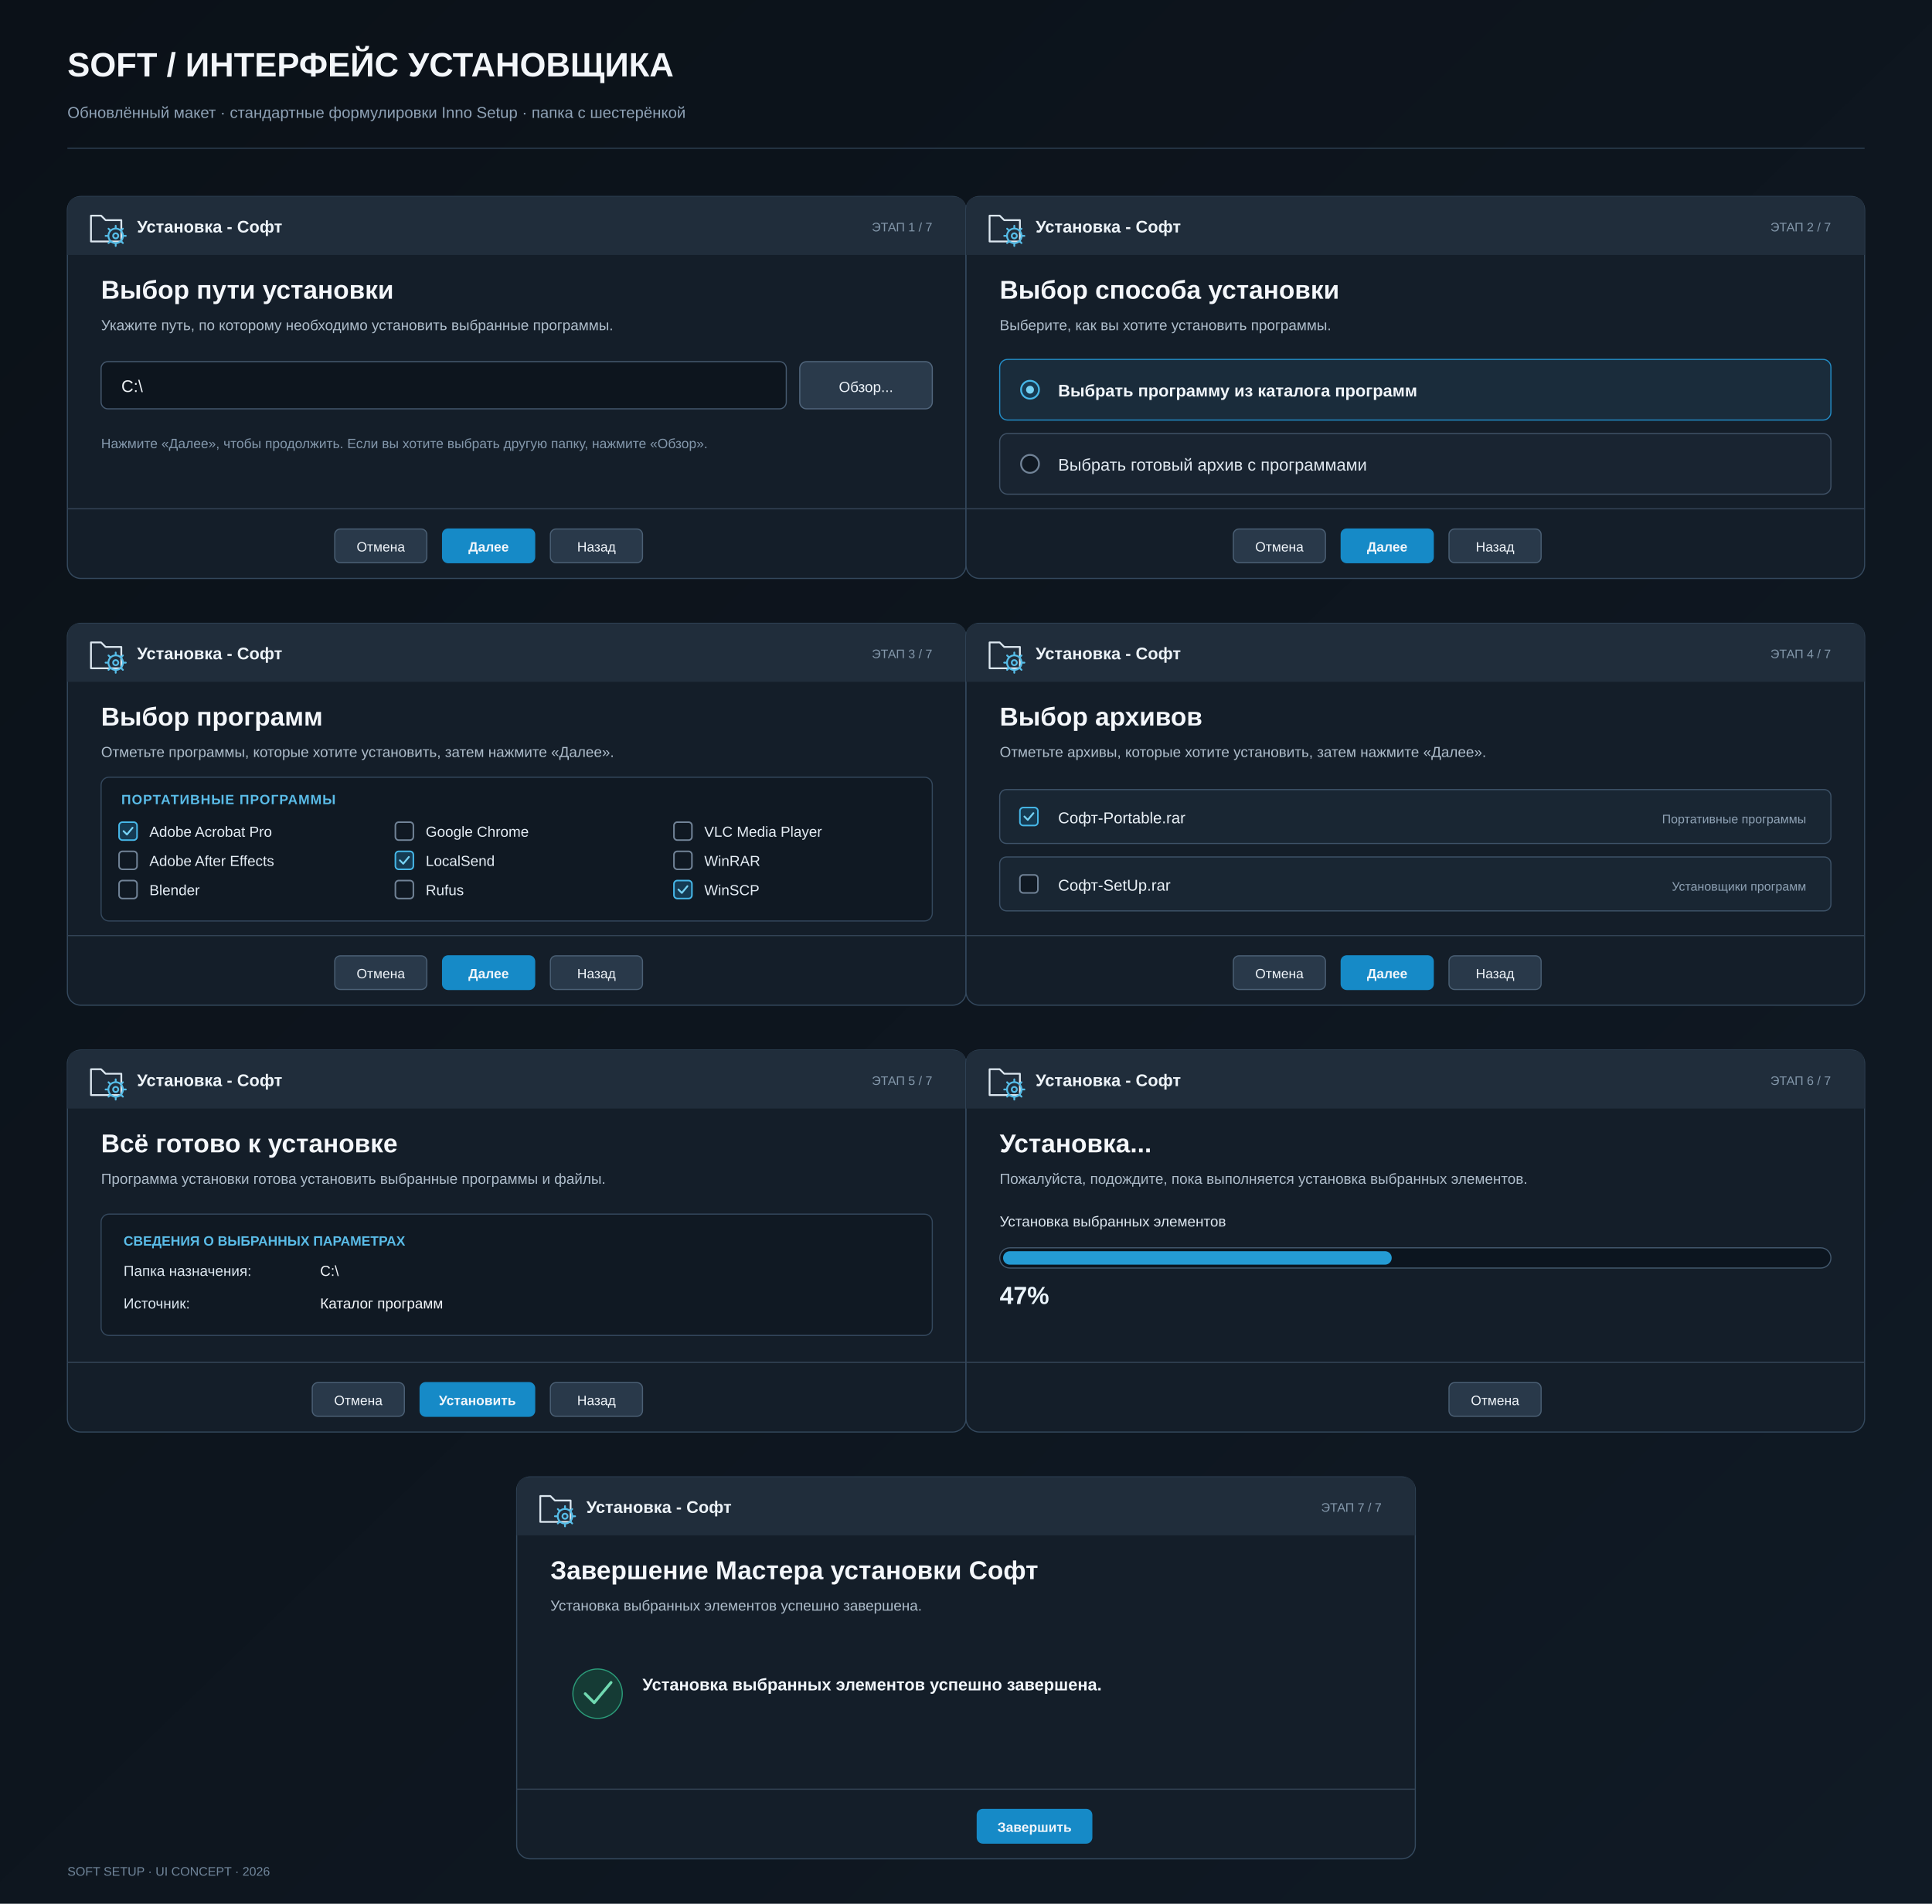
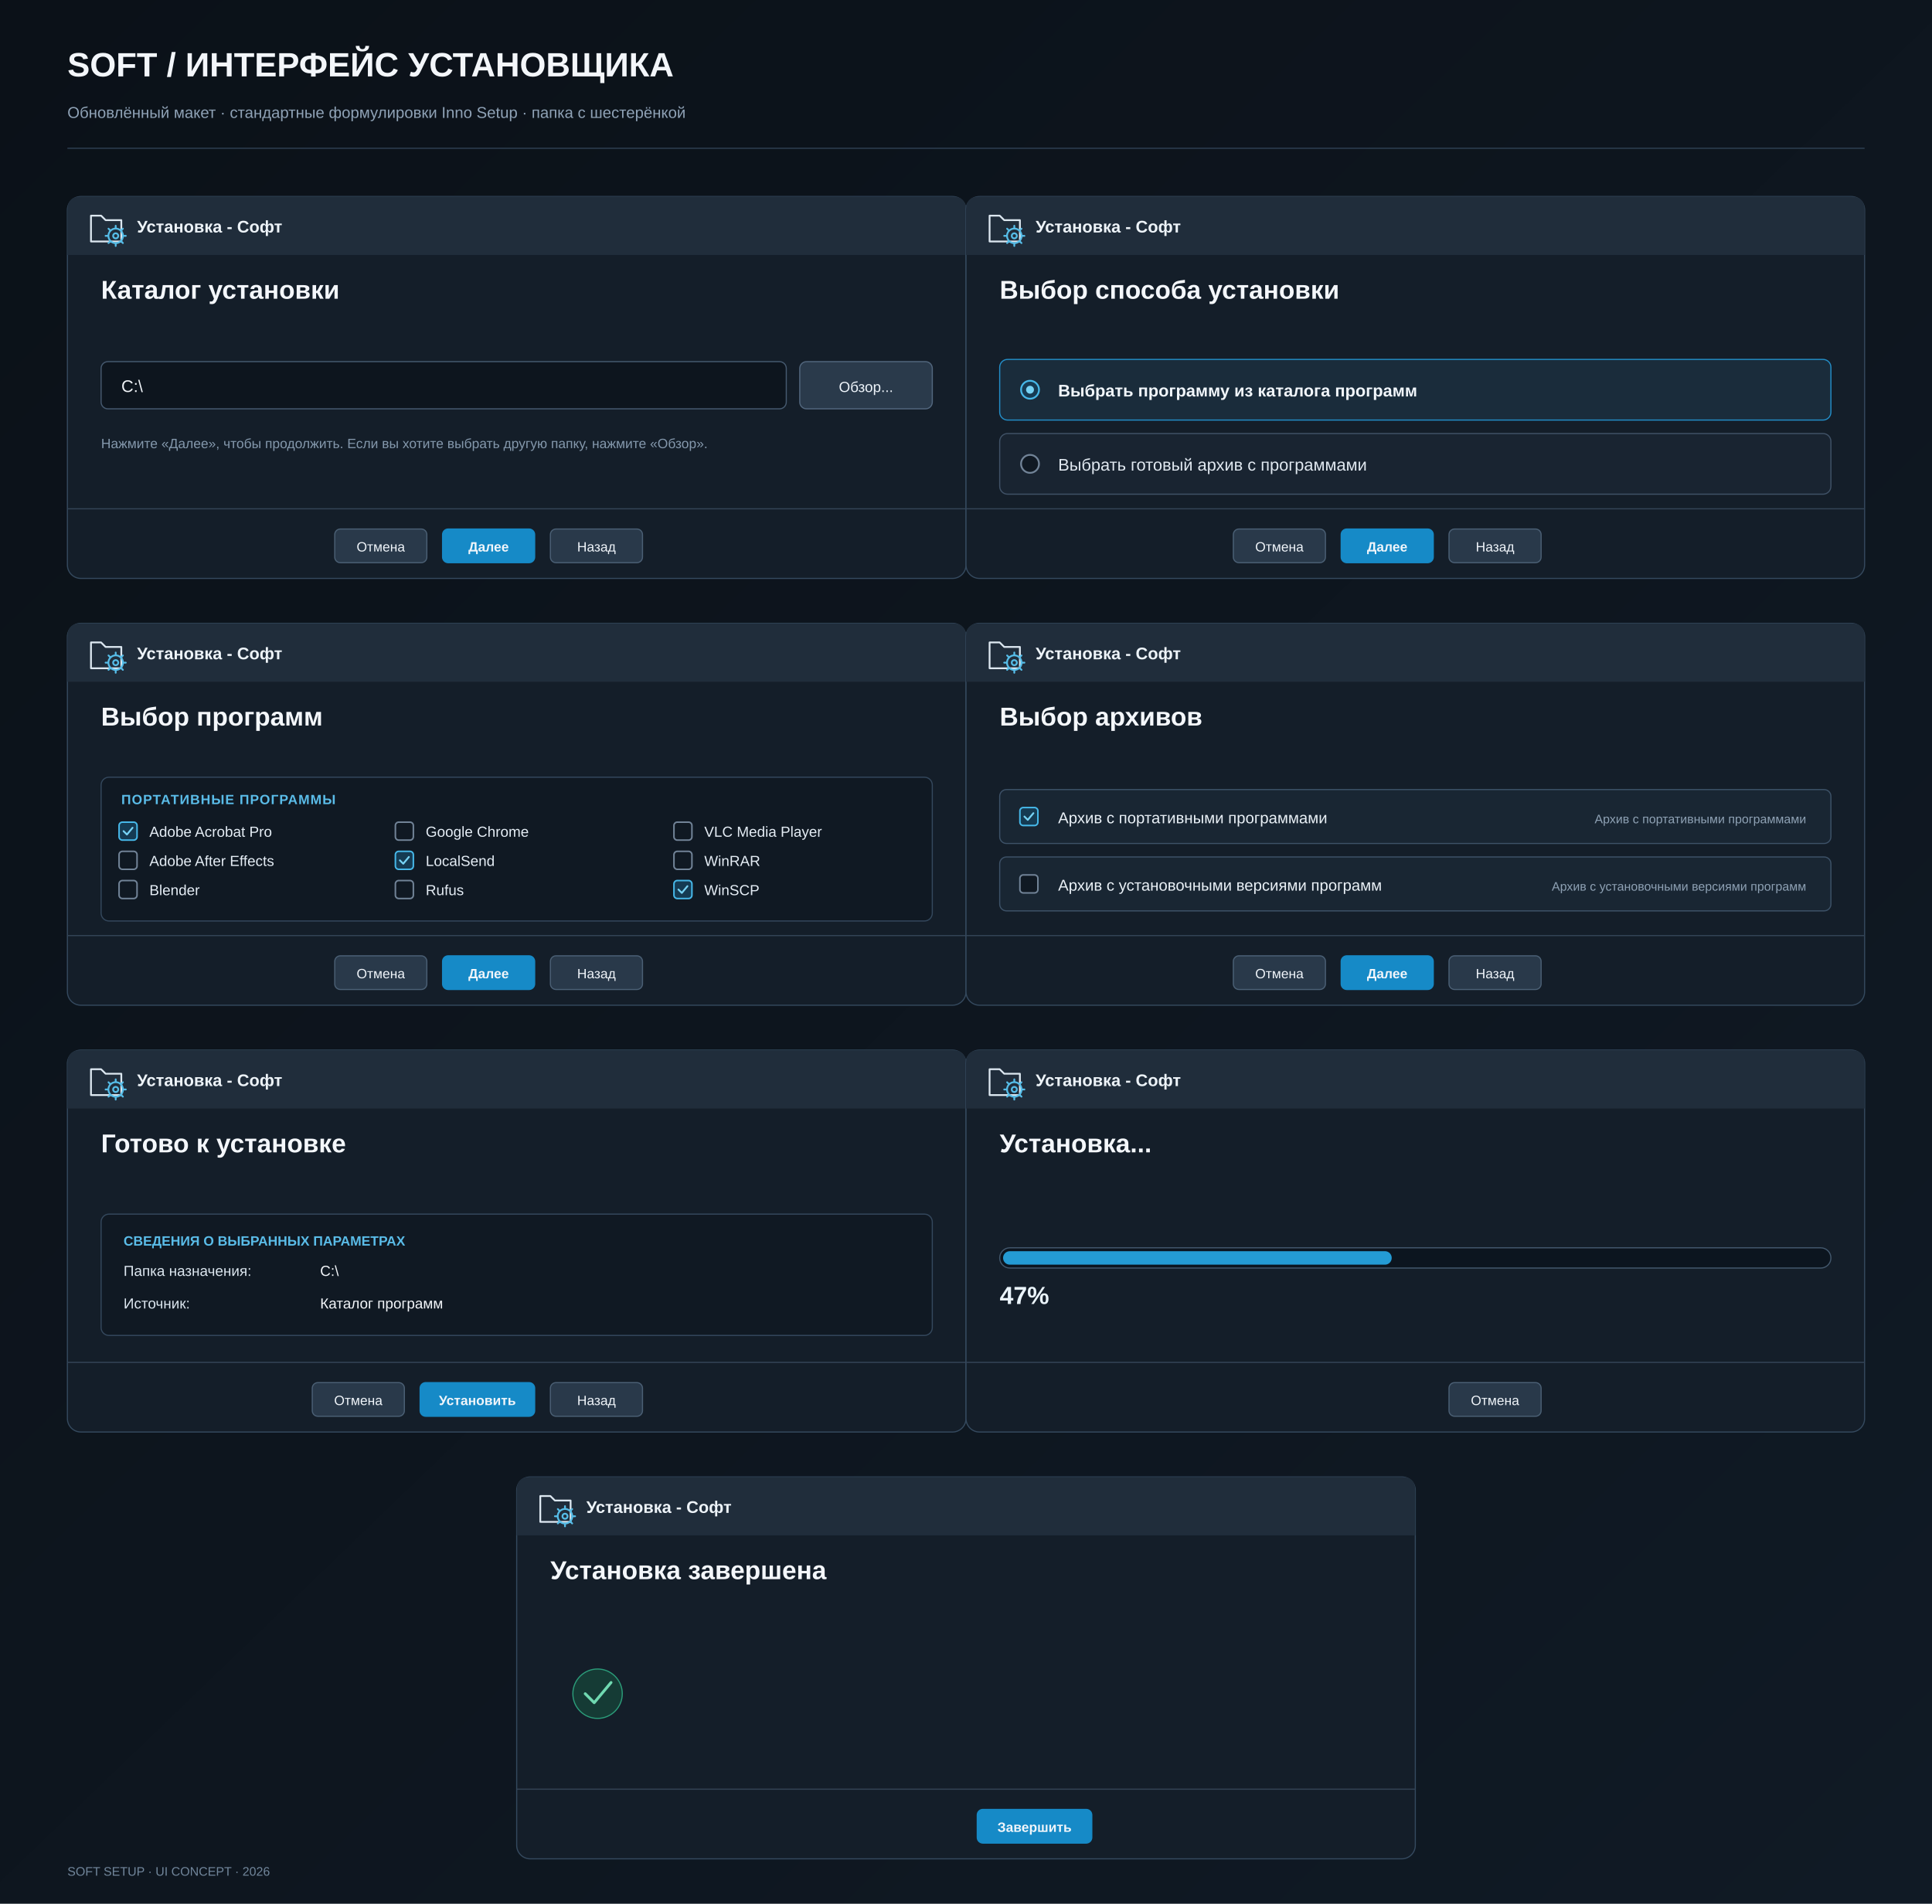
<svg xmlns="http://www.w3.org/2000/svg" width="1720" height="1695" viewBox="0 0 1720 1695">
  <defs>
    <linearGradient id="bg" x1="0" y1="0" x2="1" y2="1">
      <stop offset="0" stop-color="#0b1118" />
      <stop offset="1" stop-color="#101a25" />
    </linearGradient>
  </defs>
  <rect width="1720" height="1695" fill="url(#bg)" />
  <text x="60" y="68" font-family="Segoe UI,Arial,sans-serif" font-size="30" font-weight="700" fill="#f3f6fa">SOFT / ИНТЕРФЕЙС УСТАНОВЩИКА</text>
  <text x="60" y="105" font-family="Segoe UI,Arial,sans-serif" font-size="14" fill="#8fa2b6">Обновлённый макет · стандартные формулировки Inno Setup · папка с шестерёнкой</text>
  <path d="M60 132H1660" stroke="#2e4053" />
  <g font-family="Segoe UI,Arial,sans-serif">
    <g transform="translate(60 175)">
      <rect width="800" height="340" rx="12" fill="#141e29" stroke="#34495e" />
      <path d="M12 0H788Q800 0 800 12V52H0V12Q0 0 12 0Z" fill="#202d3b" />
      <g transform="translate(20 12)" fill="none" stroke="#dce7f0" stroke-width="1.6" stroke-linecap="round" stroke-linejoin="round">
        <path d="M1 14V5H10L14 9H28V28H1Z" />
        <circle cx="23" cy="23" r="6.5" stroke="#56bde8" />
        <circle cx="23" cy="23" r="2.3" stroke="#56bde8" />
        <path d="M23 14V16M23 30V32M14 23H16M30 23H32M16.6 16.6L18 18M28 28L29.4 29.4M29.4 16.6L28 18M18 28L16.6 29.4" stroke="#56bde8" />
      </g>
      <text x="62" y="32" font-size="15" font-weight="600" fill="#edf3f8">Установка - Софт</text>
-       <text x="770" y="31" text-anchor="end" font-size="11" fill="#8397aa">ЭТАП 1 / 7</text>
-       <text x="30" y="91" font-size="23" font-weight="600" fill="#f4f7fb">Выбор пути установки</text>
-       <text x="30" y="119" font-size="13" fill="#aebdcb">Укажите путь, по которому необходимо установить выбранные программы.</text>
+       <text x="30" y="91" font-size="23" font-weight="600" fill="#f4f7fb">Каталог установки</text>
      <rect x="30" y="147" width="610" height="42" rx="6" fill="#0d151e" stroke="#465a70" />
      <text x="48" y="174" font-size="15" fill="#f0f4f8">C:\</text>
      <rect x="652" y="147" width="118" height="42" rx="6" fill="#2a3a4b" stroke="#52677e" />
      <text x="711" y="174" text-anchor="middle" font-size="13" fill="#eef4fa">Обзор...</text>
      <text x="30" y="224" font-size="12" fill="#8498ac">Нажмите «Далее», чтобы продолжить. Если вы хотите выбрать другую папку, нажмите «Обзор».</text>
      <path d="M0 278H800" stroke="#344456" />
      <rect x="430" y="296" width="82" height="30" rx="5" fill="#29394a" stroke="#4b6075" />
      <text x="471" y="316" text-anchor="middle" font-size="12" font-weight="400" fill="#f0f5fa">Назад</text>
      <rect x="334" y="296" width="82" height="30" rx="5" fill="#168ac7" stroke="#168ac7" />
      <text x="375" y="316" text-anchor="middle" font-size="12" font-weight="600" fill="#f0f5fa">Далее</text>
      <rect x="238" y="296" width="82" height="30" rx="5" fill="#29394a" stroke="#4b6075" />
      <text x="279" y="316" text-anchor="middle" font-size="12" font-weight="400" fill="#f0f5fa">Отмена</text>
    </g>
    <g transform="translate(860 175)">
      <rect width="800" height="340" rx="12" fill="#141e29" stroke="#34495e" />
      <path d="M12 0H788Q800 0 800 12V52H0V12Q0 0 12 0Z" fill="#202d3b" />
      <g transform="translate(20 12)" fill="none" stroke="#dce7f0" stroke-width="1.6" stroke-linecap="round" stroke-linejoin="round">
        <path d="M1 14V5H10L14 9H28V28H1Z" />
        <circle cx="23" cy="23" r="6.5" stroke="#56bde8" />
        <circle cx="23" cy="23" r="2.3" stroke="#56bde8" />
        <path d="M23 14V16M23 30V32M14 23H16M30 23H32M16.6 16.6L18 18M28 28L29.4 29.4M29.4 16.6L28 18M18 28L16.6 29.4" stroke="#56bde8" />
      </g>
      <text x="62" y="32" font-size="15" font-weight="600" fill="#edf3f8">Установка - Софт</text>
-       <text x="770" y="31" text-anchor="end" font-size="11" fill="#8397aa">ЭТАП 2 / 7</text>
      <text x="30" y="91" font-size="23" font-weight="600" fill="#f4f7fb">Выбор способа установки</text>
-       <text x="30" y="119" font-size="13" fill="#aebdcb">Выберите, как вы хотите установить программы.</text>
      <rect x="30" y="145" width="740" height="54" rx="7" fill="#1a2c3b" stroke="#238ec8" />
      <circle cx="57" cy="172" r="8" fill="#163b53" stroke="#46b7e8" stroke-width="1.6" />
      <circle cx="57" cy="172" r="3.5" fill="#77d3f5" />
      <text x="82" y="178" font-size="15" font-weight="600" fill="#f1f6fb">Выбрать программу из каталога программ</text>
      <rect x="30" y="211" width="740" height="54" rx="7" fill="#192431" stroke="#405267" />
      <circle cx="57" cy="238" r="8" fill="#101923" stroke="#718397" stroke-width="1.6" />
      <text x="82" y="244" font-size="15" fill="#e0e8f0">Выбрать готовый архив с программами</text>
      <path d="M0 278H800" stroke="#344456" />
      <rect x="430" y="296" width="82" height="30" rx="5" fill="#29394a" stroke="#4b6075" />
      <text x="471" y="316" text-anchor="middle" font-size="12" font-weight="400" fill="#f0f5fa">Назад</text>
      <rect x="334" y="296" width="82" height="30" rx="5" fill="#168ac7" stroke="#168ac7" />
      <text x="375" y="316" text-anchor="middle" font-size="12" font-weight="600" fill="#f0f5fa">Далее</text>
      <rect x="238" y="296" width="82" height="30" rx="5" fill="#29394a" stroke="#4b6075" />
      <text x="279" y="316" text-anchor="middle" font-size="12" font-weight="400" fill="#f0f5fa">Отмена</text>
    </g>
    <g transform="translate(60 555)">
      <rect width="800" height="340" rx="12" fill="#141e29" stroke="#34495e" />
      <path d="M12 0H788Q800 0 800 12V52H0V12Q0 0 12 0Z" fill="#202d3b" />
      <g transform="translate(20 12)" fill="none" stroke="#dce7f0" stroke-width="1.6" stroke-linecap="round" stroke-linejoin="round">
        <path d="M1 14V5H10L14 9H28V28H1Z" />
        <circle cx="23" cy="23" r="6.5" stroke="#56bde8" />
        <circle cx="23" cy="23" r="2.3" stroke="#56bde8" />
        <path d="M23 14V16M23 30V32M14 23H16M30 23H32M16.6 16.6L18 18M28 28L29.4 29.4M29.4 16.6L28 18M18 28L16.6 29.4" stroke="#56bde8" />
      </g>
      <text x="62" y="32" font-size="15" font-weight="600" fill="#edf3f8">Установка - Софт</text>
-       <text x="770" y="31" text-anchor="end" font-size="11" fill="#8397aa">ЭТАП 3 / 7</text>
      <text x="30" y="91" font-size="23" font-weight="600" fill="#f4f7fb">Выбор программ</text>
-       <text x="30" y="119" font-size="13" fill="#aebdcb">Отметьте программы, которые хотите установить, затем нажмите «Далее».</text>
      <rect x="30" y="137" width="740" height="128" rx="7" fill="#101923" stroke="#34485d" />
      <text x="48" y="161" font-size="12" font-weight="700" letter-spacing=".7" fill="#5abce8">ПОРТАТИВНЫЕ ПРОГРАММЫ</text>
      <rect x="46" y="177" width="16" height="16" rx="3" fill="#153b53" stroke="#46b7e8" stroke-width="1.4" />
      <path d="M50 185l3 3 5-6" fill="none" stroke="#77d3f5" stroke-width="1.6" stroke-linecap="round" stroke-linejoin="round" />
      <text x="73" y="190" font-size="13" fill="#e5edf5">Adobe Acrobat Pro</text>
      <rect x="46" y="203" width="16" height="16" rx="3" fill="#101923" stroke="#718397" stroke-width="1.4" />
      <text x="73" y="216" font-size="13" fill="#e5edf5">Adobe After Effects</text>
      <rect x="46" y="229" width="16" height="16" rx="3" fill="#101923" stroke="#718397" stroke-width="1.4" />
      <text x="73" y="242" font-size="13" fill="#e5edf5">Blender</text>
      <rect x="292" y="177" width="16" height="16" rx="3" fill="#101923" stroke="#718397" stroke-width="1.4" />
      <text x="319" y="190" font-size="13" fill="#e5edf5">Google Chrome</text>
      <rect x="292" y="203" width="16" height="16" rx="3" fill="#153b53" stroke="#46b7e8" stroke-width="1.4" />
      <path d="M296 211l3 3 5-6" fill="none" stroke="#77d3f5" stroke-width="1.6" stroke-linecap="round" stroke-linejoin="round" />
      <text x="319" y="216" font-size="13" fill="#e5edf5">LocalSend</text>
      <rect x="292" y="229" width="16" height="16" rx="3" fill="#101923" stroke="#718397" stroke-width="1.4" />
      <text x="319" y="242" font-size="13" fill="#e5edf5">Rufus</text>
      <rect x="540" y="177" width="16" height="16" rx="3" fill="#101923" stroke="#718397" stroke-width="1.4" />
      <text x="567" y="190" font-size="13" fill="#e5edf5">VLC Media Player</text>
      <rect x="540" y="203" width="16" height="16" rx="3" fill="#101923" stroke="#718397" stroke-width="1.4" />
      <text x="567" y="216" font-size="13" fill="#e5edf5">WinRAR</text>
      <rect x="540" y="229" width="16" height="16" rx="3" fill="#153b53" stroke="#46b7e8" stroke-width="1.4" />
      <path d="M544 237l3 3 5-6" fill="none" stroke="#77d3f5" stroke-width="1.6" stroke-linecap="round" stroke-linejoin="round" />
      <text x="567" y="242" font-size="13" fill="#e5edf5">WinSCP</text>
      <path d="M0 278H800" stroke="#344456" />
      <rect x="430" y="296" width="82" height="30" rx="5" fill="#29394a" stroke="#4b6075" />
      <text x="471" y="316" text-anchor="middle" font-size="12" font-weight="400" fill="#f0f5fa">Назад</text>
      <rect x="334" y="296" width="82" height="30" rx="5" fill="#168ac7" stroke="#168ac7" />
      <text x="375" y="316" text-anchor="middle" font-size="12" font-weight="600" fill="#f0f5fa">Далее</text>
      <rect x="238" y="296" width="82" height="30" rx="5" fill="#29394a" stroke="#4b6075" />
      <text x="279" y="316" text-anchor="middle" font-size="12" font-weight="400" fill="#f0f5fa">Отмена</text>
    </g>
    <g transform="translate(860 555)">
      <rect width="800" height="340" rx="12" fill="#141e29" stroke="#34495e" />
      <path d="M12 0H788Q800 0 800 12V52H0V12Q0 0 12 0Z" fill="#202d3b" />
      <g transform="translate(20 12)" fill="none" stroke="#dce7f0" stroke-width="1.6" stroke-linecap="round" stroke-linejoin="round">
        <path d="M1 14V5H10L14 9H28V28H1Z" />
        <circle cx="23" cy="23" r="6.5" stroke="#56bde8" />
        <circle cx="23" cy="23" r="2.3" stroke="#56bde8" />
        <path d="M23 14V16M23 30V32M14 23H16M30 23H32M16.6 16.6L18 18M28 28L29.4 29.4M29.4 16.6L28 18M18 28L16.6 29.4" stroke="#56bde8" />
      </g>
      <text x="62" y="32" font-size="15" font-weight="600" fill="#edf3f8">Установка - Софт</text>
-       <text x="770" y="31" text-anchor="end" font-size="11" fill="#8397aa">ЭТАП 4 / 7</text>
      <text x="30" y="91" font-size="23" font-weight="600" fill="#f4f7fb">Выбор архивов</text>
-       <text x="30" y="119" font-size="13" fill="#aebdcb">Отметьте архивы, которые хотите установить, затем нажмите «Далее».</text>
      <rect x="30" y="148" width="740" height="48" rx="6" fill="#192633" stroke="#3d5268" />
      <rect x="48" y="164" width="16" height="16" rx="3" fill="#153b53" stroke="#46b7e8" stroke-width="1.4" />
      <path d="M52 172l3 3 5-6" fill="none" stroke="#77d3f5" stroke-width="1.6" stroke-linecap="round" stroke-linejoin="round" />
-       <text x="82" y="178" font-size="14" fill="#eaf1f7">Софт-Portable.rar</text>
-       <text x="748" y="178" text-anchor="end" font-size="11" fill="#8ea1b4">Портативные программы</text>
+       <text x="82" y="178" font-size="14" fill="#eaf1f7">Архив с портативными программами</text>
+       <text x="748" y="178" text-anchor="end" font-size="11" fill="#8ea1b4">Архив с портативными программами</text>
      <rect x="30" y="208" width="740" height="48" rx="6" fill="#192633" stroke="#3d5268" />
      <rect x="48" y="224" width="16" height="16" rx="3" fill="#101923" stroke="#718397" stroke-width="1.4" />
-       <text x="82" y="238" font-size="14" fill="#eaf1f7">Софт-SetUp.rar</text>
-       <text x="748" y="238" text-anchor="end" font-size="11" fill="#8ea1b4">Установщики программ</text>
+       <text x="82" y="238" font-size="14" fill="#eaf1f7">Архив с установочными версиями программ</text>
+       <text x="748" y="238" text-anchor="end" font-size="11" fill="#8ea1b4">Архив с установочными версиями программ</text>
      <path d="M0 278H800" stroke="#344456" />
      <rect x="430" y="296" width="82" height="30" rx="5" fill="#29394a" stroke="#4b6075" />
      <text x="471" y="316" text-anchor="middle" font-size="12" font-weight="400" fill="#f0f5fa">Назад</text>
      <rect x="334" y="296" width="82" height="30" rx="5" fill="#168ac7" stroke="#168ac7" />
      <text x="375" y="316" text-anchor="middle" font-size="12" font-weight="600" fill="#f0f5fa">Далее</text>
      <rect x="238" y="296" width="82" height="30" rx="5" fill="#29394a" stroke="#4b6075" />
      <text x="279" y="316" text-anchor="middle" font-size="12" font-weight="400" fill="#f0f5fa">Отмена</text>
    </g>
    <g transform="translate(60 935)">
      <rect width="800" height="340" rx="12" fill="#141e29" stroke="#34495e" />
      <path d="M12 0H788Q800 0 800 12V52H0V12Q0 0 12 0Z" fill="#202d3b" />
      <g transform="translate(20 12)" fill="none" stroke="#dce7f0" stroke-width="1.6" stroke-linecap="round" stroke-linejoin="round">
        <path d="M1 14V5H10L14 9H28V28H1Z" />
        <circle cx="23" cy="23" r="6.5" stroke="#56bde8" />
        <circle cx="23" cy="23" r="2.3" stroke="#56bde8" />
        <path d="M23 14V16M23 30V32M14 23H16M30 23H32M16.6 16.6L18 18M28 28L29.4 29.4M29.4 16.6L28 18M18 28L16.6 29.4" stroke="#56bde8" />
      </g>
      <text x="62" y="32" font-size="15" font-weight="600" fill="#edf3f8">Установка - Софт</text>
-       <text x="770" y="31" text-anchor="end" font-size="11" fill="#8397aa">ЭТАП 5 / 7</text>
-       <text x="30" y="91" font-size="23" font-weight="600" fill="#f4f7fb">Всё готово к установке</text>
-       <text x="30" y="119" font-size="13" fill="#aebdcb">Программа установки готова установить выбранные программы и файлы.</text>
+       <text x="30" y="91" font-size="23" font-weight="600" fill="#f4f7fb">Готово к установке</text>
      <rect x="30" y="146" width="740" height="108" rx="7" fill="#101923" stroke="#34485d" />
      <text x="50" y="174" font-size="12" font-weight="700" fill="#5abce8">СВЕДЕНИЯ О ВЫБРАННЫХ ПАРАМЕТРАХ</text>
      <text x="50" y="201" font-size="13" fill="#dce6ef">Папка назначения:</text>
      <text x="225" y="201" font-size="13" fill="#f4f7fb">C:\</text>
      <text x="50" y="230" font-size="13" fill="#dce6ef">Источник:</text>
      <text x="225" y="230" font-size="13" fill="#f4f7fb">Каталог программ</text>
      <path d="M0 278H800" stroke="#344456" />
      <rect x="430" y="296" width="82" height="30" rx="5" fill="#29394a" stroke="#4b6075" />
      <text x="471" y="316" text-anchor="middle" font-size="12" font-weight="400" fill="#f0f5fa">Назад</text>
      <rect x="314" y="296" width="102" height="30" rx="5" fill="#168ac7" stroke="#168ac7" />
      <text x="365" y="316" text-anchor="middle" font-size="12" font-weight="600" fill="#f0f5fa">Установить</text>
      <rect x="218" y="296" width="82" height="30" rx="5" fill="#29394a" stroke="#4b6075" />
      <text x="259" y="316" text-anchor="middle" font-size="12" font-weight="400" fill="#f0f5fa">Отмена</text>
    </g>
    <g transform="translate(860 935)">
      <rect width="800" height="340" rx="12" fill="#141e29" stroke="#34495e" />
      <path d="M12 0H788Q800 0 800 12V52H0V12Q0 0 12 0Z" fill="#202d3b" />
      <g transform="translate(20 12)" fill="none" stroke="#dce7f0" stroke-width="1.6" stroke-linecap="round" stroke-linejoin="round">
        <path d="M1 14V5H10L14 9H28V28H1Z" />
        <circle cx="23" cy="23" r="6.5" stroke="#56bde8" />
        <circle cx="23" cy="23" r="2.3" stroke="#56bde8" />
        <path d="M23 14V16M23 30V32M14 23H16M30 23H32M16.6 16.6L18 18M28 28L29.4 29.4M29.4 16.6L28 18M18 28L16.6 29.4" stroke="#56bde8" />
      </g>
      <text x="62" y="32" font-size="15" font-weight="600" fill="#edf3f8">Установка - Софт</text>
-       <text x="770" y="31" text-anchor="end" font-size="11" fill="#8397aa">ЭТАП 6 / 7</text>
      <text x="30" y="91" font-size="23" font-weight="600" fill="#f4f7fb">Установка...</text>
-       <text x="30" y="119" font-size="13" fill="#aebdcb">Пожалуйста, подождите, пока выполняется установка выбранных элементов.</text>
-       <text x="30" y="157" font-size="13" fill="#dce6ef">Установка выбранных элементов</text>
      <rect x="30" y="176" width="740" height="18" rx="9" fill="#0c151f" stroke="#43586d" />
      <rect x="33" y="179" width="346" height="12" rx="6" fill="#249bd4" />
      <text x="30" y="226" font-size="22" font-weight="600" fill="#eaf4fb">47%</text>
      <path d="M0 278H800" stroke="#344456" />
      <rect x="430" y="296" width="82" height="30" rx="5" fill="#29394a" stroke="#4b6075" />
      <text x="471" y="316" text-anchor="middle" font-size="12" font-weight="400" fill="#f0f5fa">Отмена</text>
    </g>
    <g transform="translate(460 1315)">
      <rect width="800" height="340" rx="12" fill="#141e29" stroke="#34495e" />
      <path d="M12 0H788Q800 0 800 12V52H0V12Q0 0 12 0Z" fill="#202d3b" />
      <g transform="translate(20 12)" fill="none" stroke="#dce7f0" stroke-width="1.6" stroke-linecap="round" stroke-linejoin="round">
        <path d="M1 14V5H10L14 9H28V28H1Z" />
        <circle cx="23" cy="23" r="6.5" stroke="#56bde8" />
        <circle cx="23" cy="23" r="2.3" stroke="#56bde8" />
        <path d="M23 14V16M23 30V32M14 23H16M30 23H32M16.6 16.6L18 18M28 28L29.4 29.4M29.4 16.6L28 18M18 28L16.6 29.4" stroke="#56bde8" />
      </g>
      <text x="62" y="32" font-size="15" font-weight="600" fill="#edf3f8">Установка - Софт</text>
-       <text x="770" y="31" text-anchor="end" font-size="11" fill="#8397aa">ЭТАП 7 / 7</text>
-       <text x="30" y="91" font-size="23" font-weight="600" fill="#f4f7fb">Завершение Мастера установки Софт</text>
-       <text x="30" y="119" font-size="13" fill="#aebdcb">Установка выбранных элементов успешно завершена.</text>
+       <text x="30" y="91" font-size="23" font-weight="600" fill="#f4f7fb">Установка завершена</text>
      <circle cx="72" cy="193" r="22" fill="#153b35" stroke="#2b9c79" />
      <path d="M61 193l8 8 15-18" fill="none" stroke="#70d9b1" stroke-width="2.5" stroke-linecap="round" stroke-linejoin="round" />
-       <text x="112" y="190" font-size="15" font-weight="600" fill="#f1f6fb">Установка выбранных элементов успешно завершена.</text>
      <path d="M0 278H800" stroke="#344456" />
      <rect x="410" y="296" width="102" height="30" rx="5" fill="#168ac7" stroke="#168ac7" />
      <text x="461" y="316" text-anchor="middle" font-size="12" font-weight="600" fill="#f0f5fa">Завершить</text>
    </g>
  </g>
  <text x="60" y="1670" font-family="Segoe UI,Arial,sans-serif" font-size="11" fill="#71869b">SOFT SETUP · UI CONCEPT · 2026</text>
</svg>
